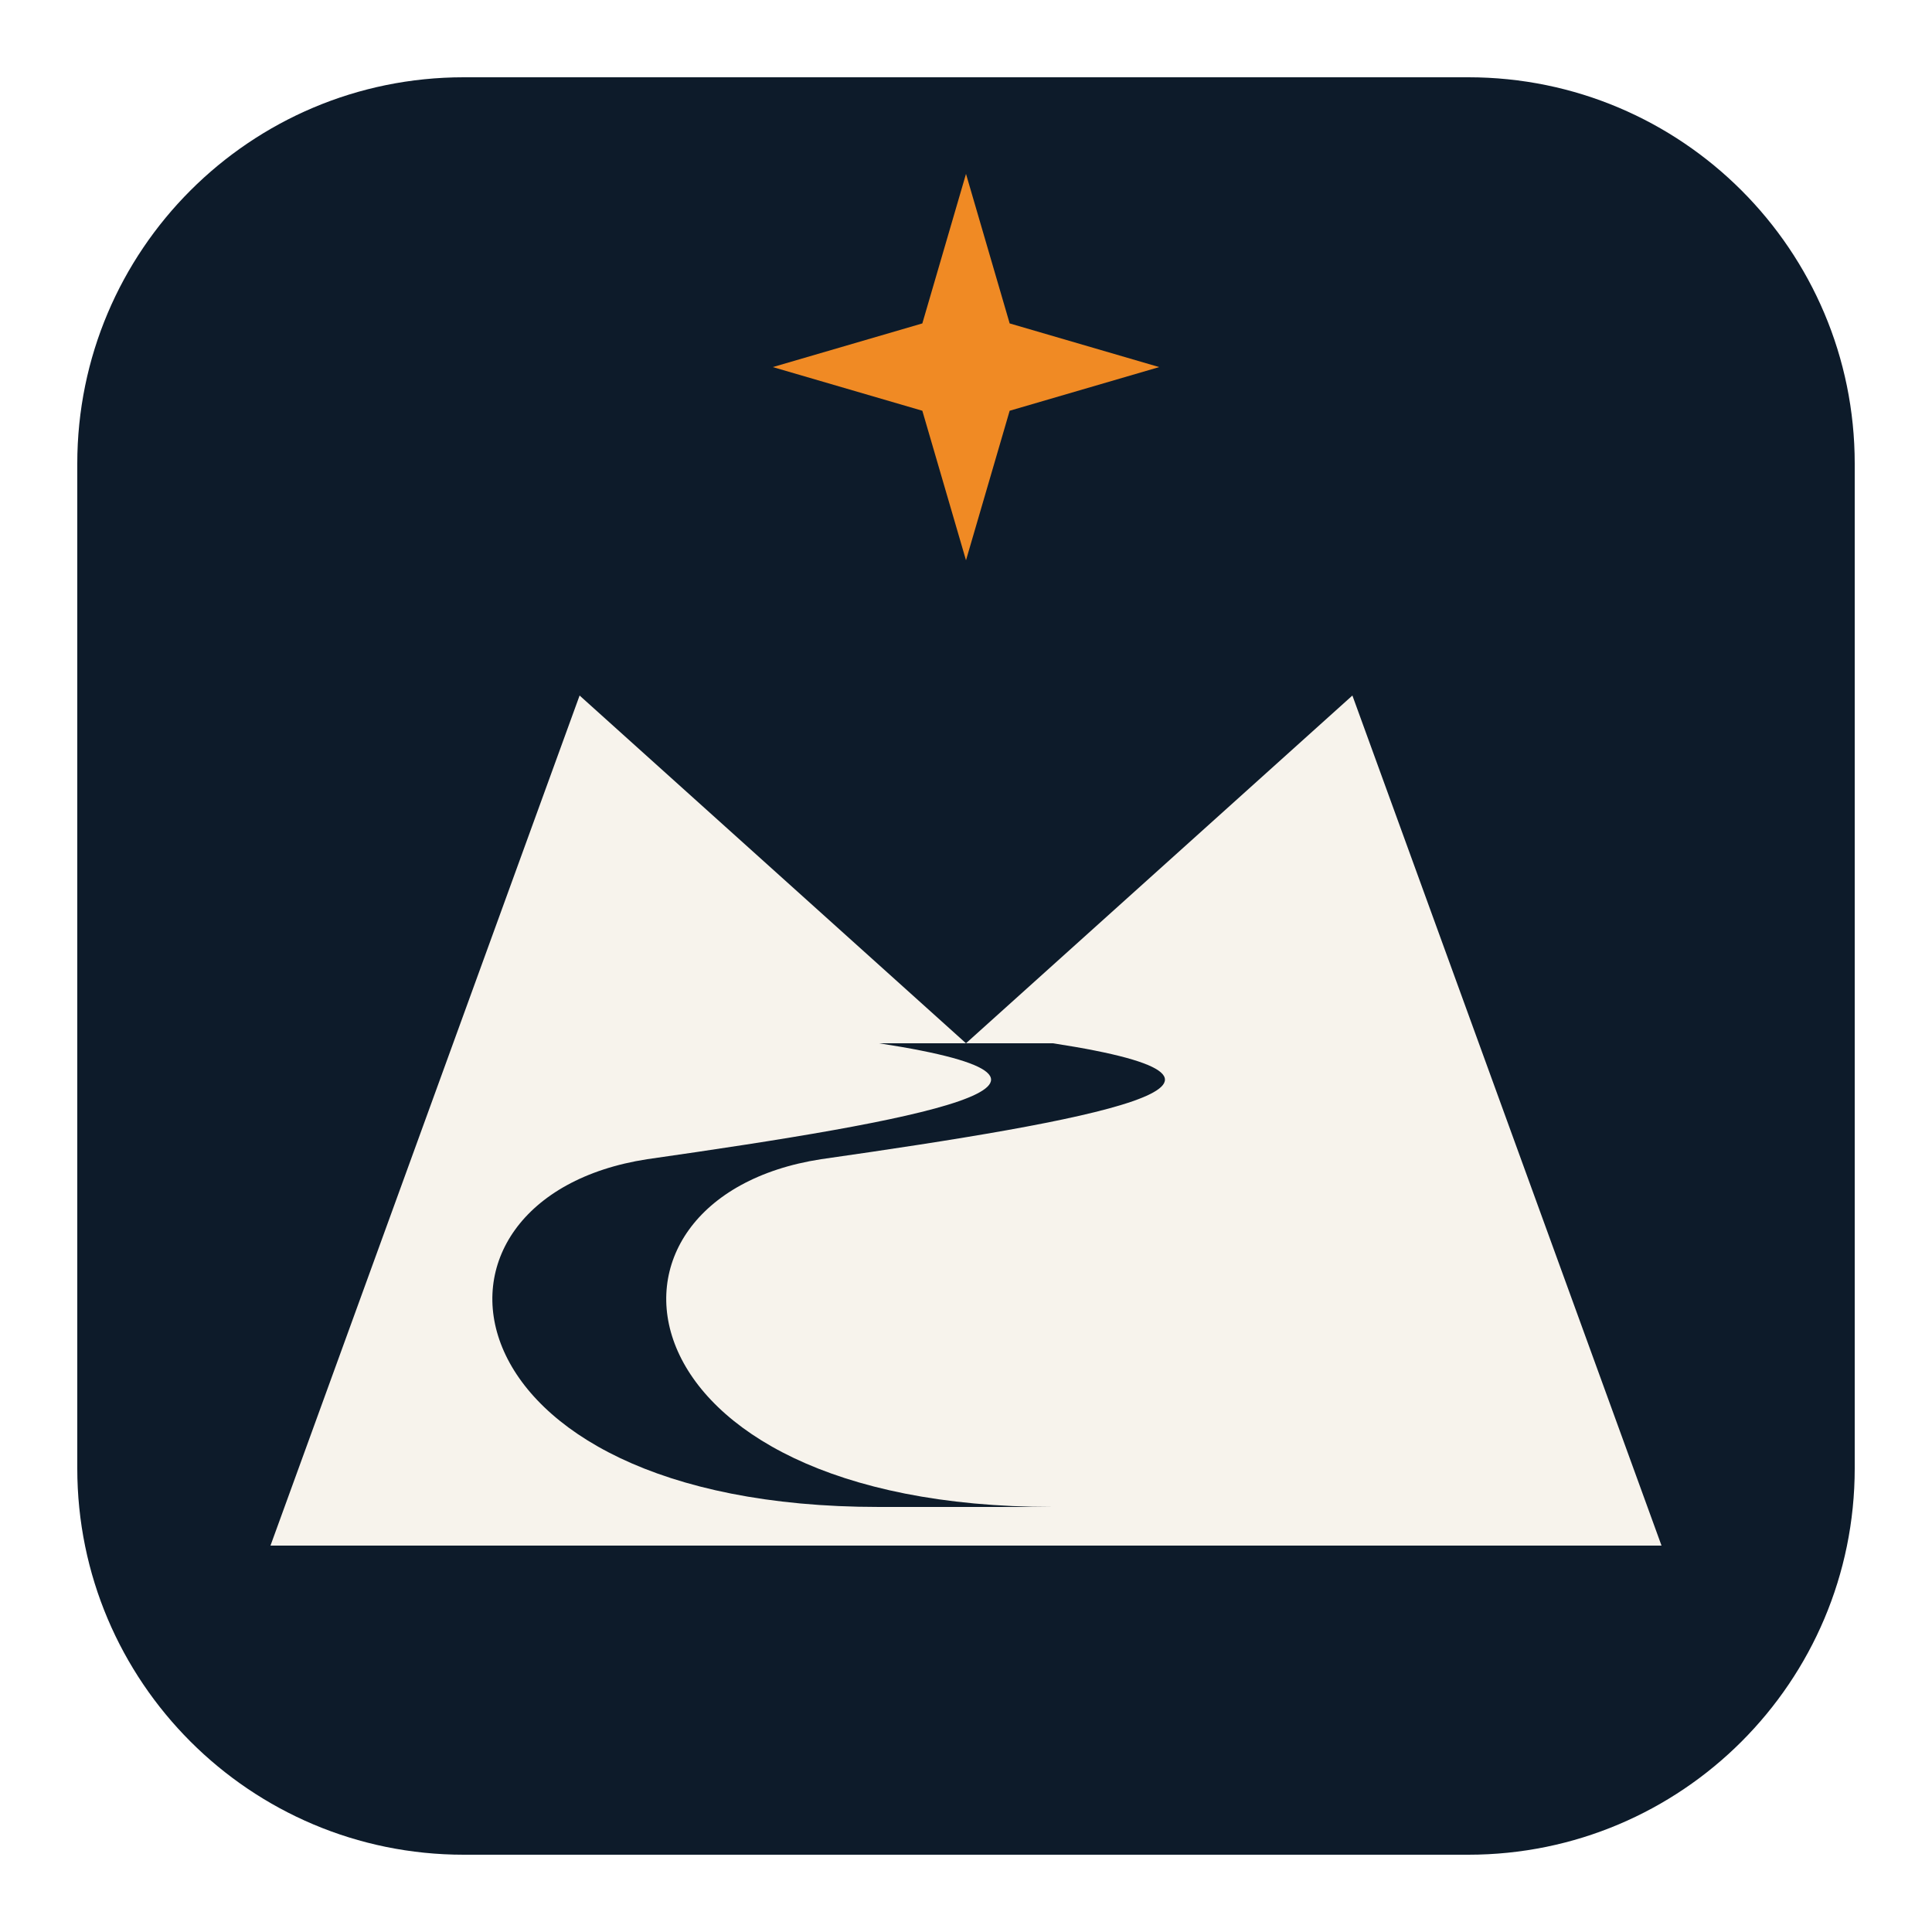
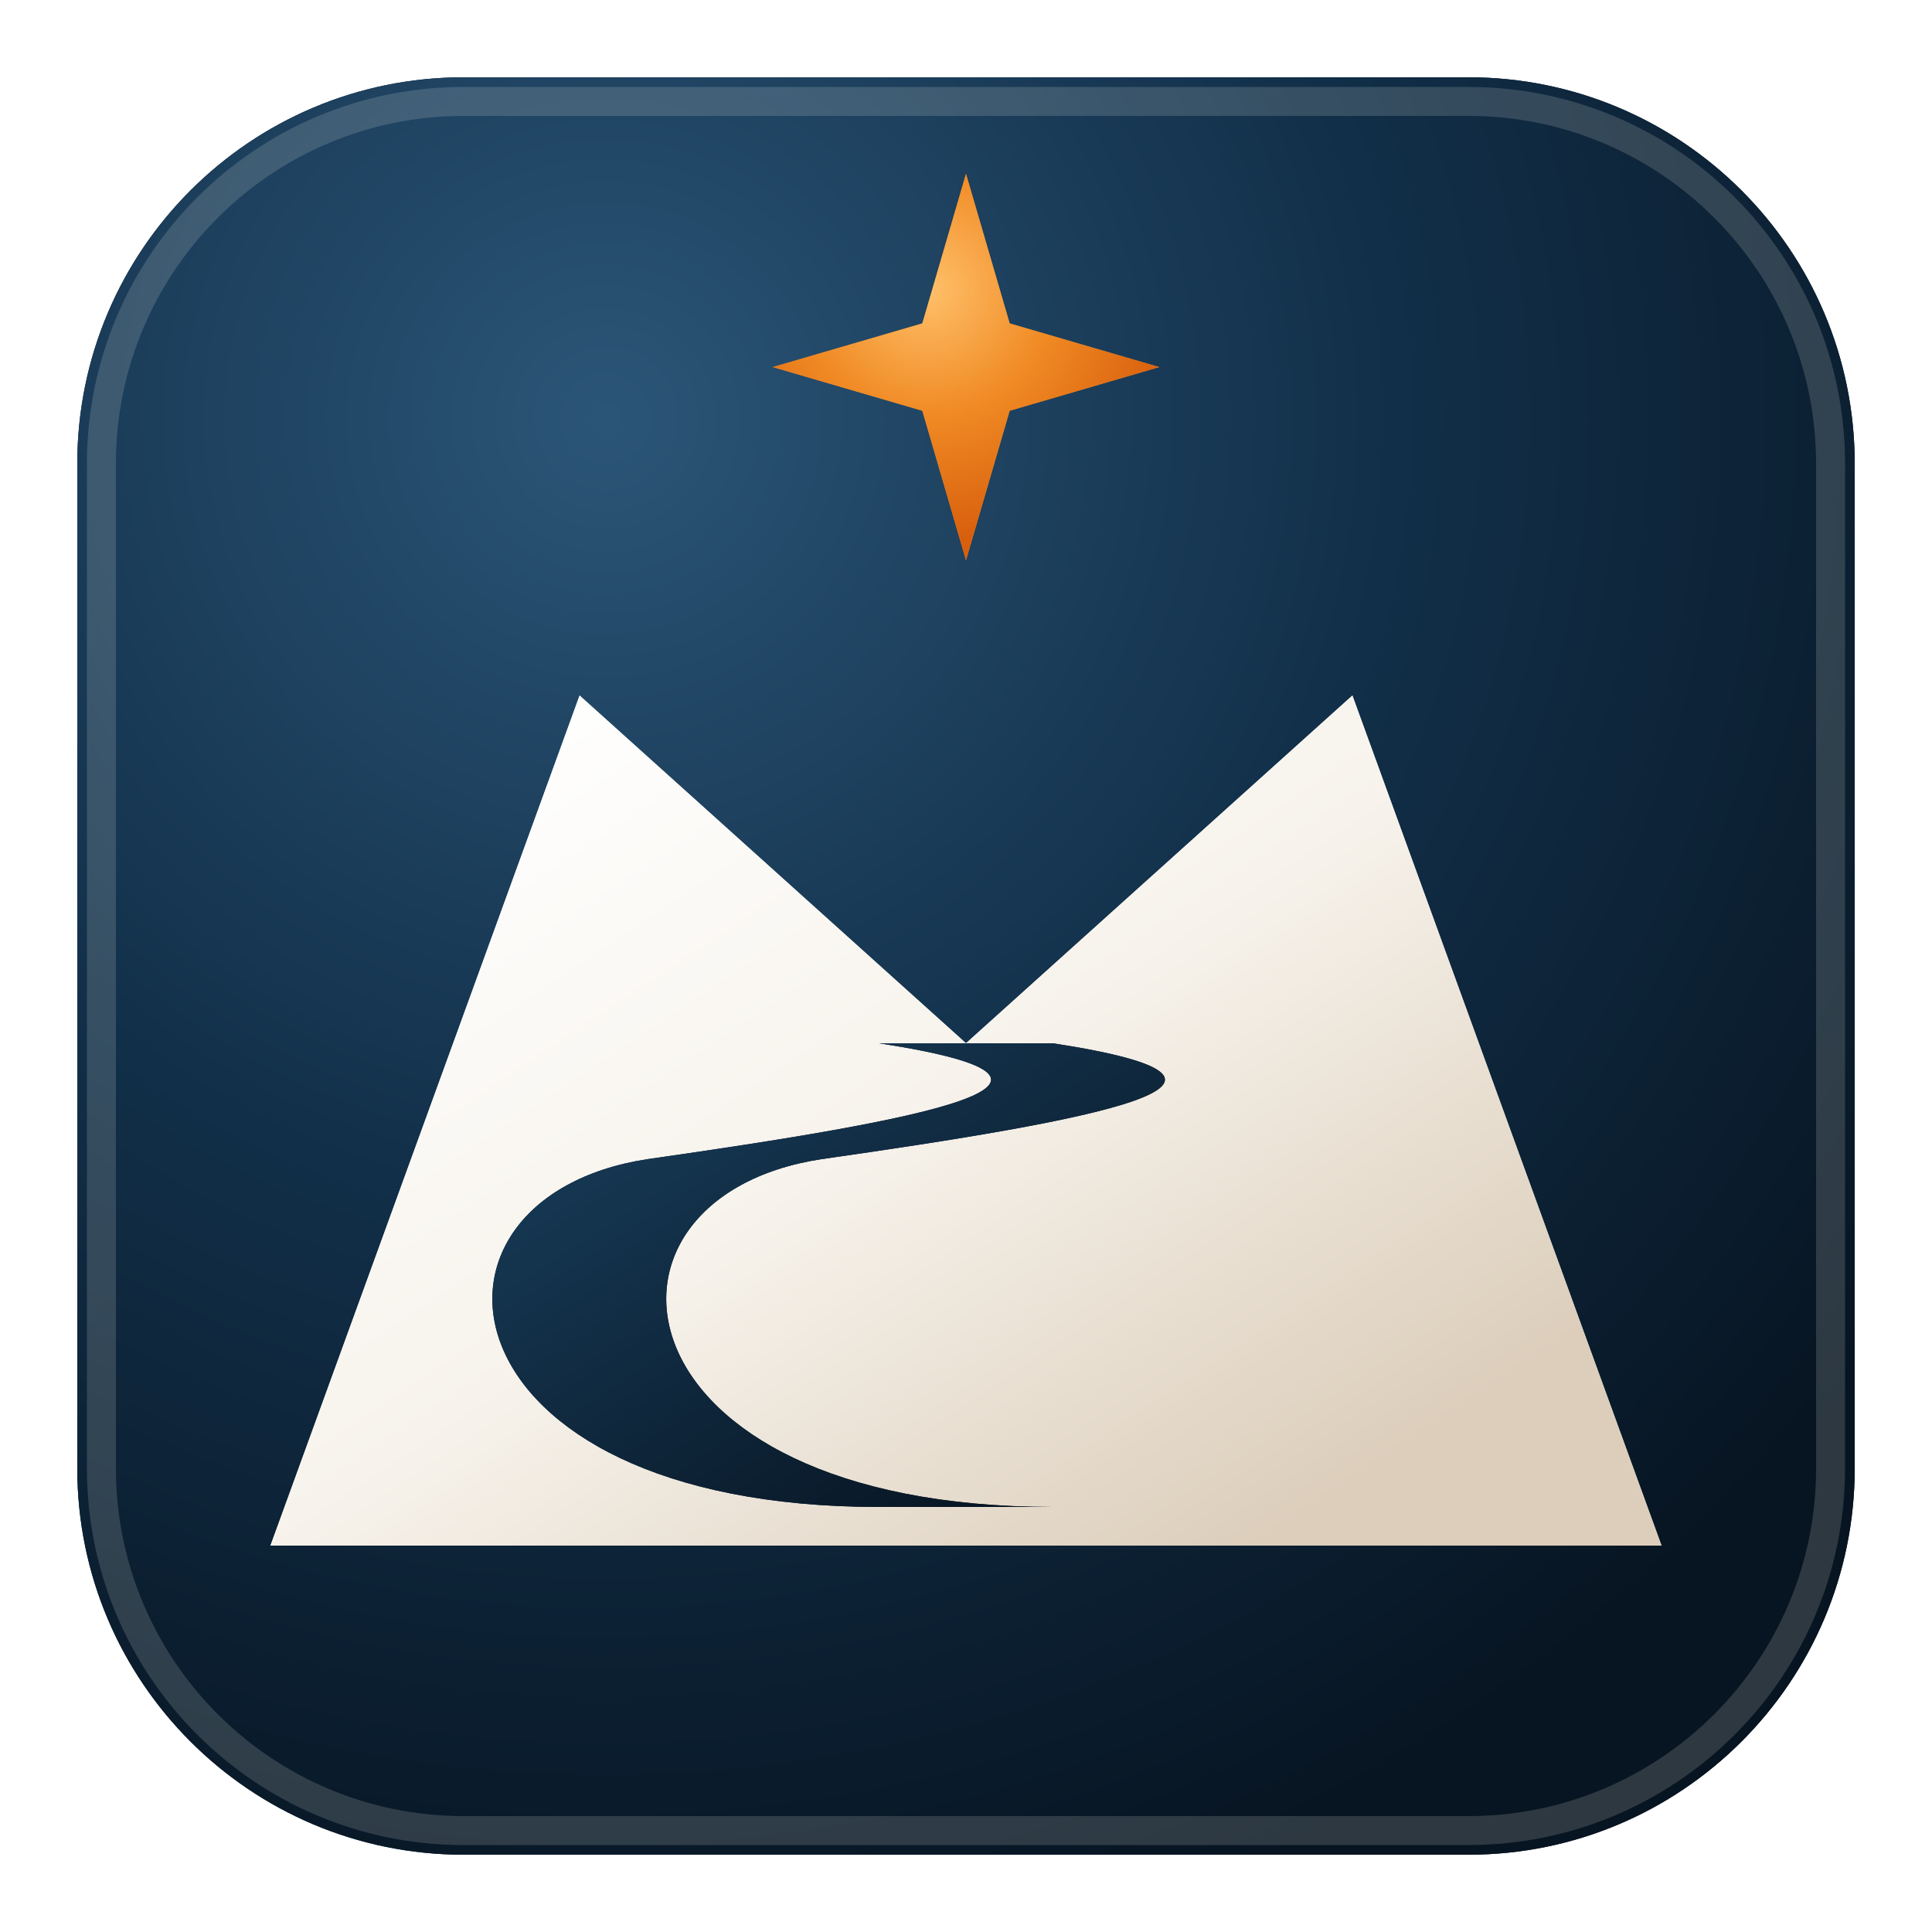
<svg xmlns="http://www.w3.org/2000/svg" viewBox="0 0 100 100" role="img" aria-label="Maggie's Trail mark: twin mountain peaks with a winding trail and a summit star">
+   <defs>
+     <radialGradient id="badge-depth" cx="0" cy="0" r="1" gradientUnits="userSpaceOnUse" gradientTransform="translate(31 22) rotate(48) scale(82)">
+       <stop stop-color="#2B5577" />
+       <stop offset="0.48" stop-color="#12304A" />
+       <stop offset="1" stop-color="#071421" />
+     </radialGradient>
+     <linearGradient id="peak-light" x1="30" y1="34" x2="62" y2="82" gradientUnits="userSpaceOnUse">
+       <stop stop-color="#FFFFFF" />
+       <stop offset="0.5" stop-color="#F7F3EC" />
+       <stop offset="1" stop-color="#DCCEBB" />
+     </linearGradient>
+     <linearGradient id="trail-depth" x1="35" y1="53" x2="52" y2="79" gradientUnits="userSpaceOnUse">
+       <stop stop-color="#173B58" />
+       <stop offset="1" stop-color="#071421" />
+     </linearGradient>
+     <radialGradient id="star-light" cx="0" cy="0" r="1" gradientUnits="userSpaceOnUse" gradientTransform="translate(48 15) rotate(53) scale(13)">
+       <stop stop-color="#FFC06A" />
+       <stop offset="0.5" stop-color="#F08A24" />
+       <stop offset="1" stop-color="#D85F0D" />
+     </radialGradient>
+   </defs>
  <rect x="4" y="4" width="92" height="92" rx="20" fill="#0D1B2A" />
+   <rect x="4" y="4" width="92" height="92" rx="20" fill="url(#badge-depth)" />
+   <rect x="5.25" y="5.25" width="89.5" height="89.5" rx="18.75" fill="none" stroke="#F7F3EC" stroke-opacity="0.16" stroke-width="1.5" />
  <path d="M14,80 L30,36 L50,54 L70,36 L86,80 Z" fill="#F7F3EC" />
+   <path d="M14,80 L30,36 L50,54 L70,36 L86,80 Z" fill="url(#peak-light)" />
  <path d="M45.50,78.00 C22.50,78.00 20.50,62.00 33.50,60.00 C47.50,58.00 58.50,56.00 45.50,54.00 L54.50,54.00 C67.50,56.00 56.50,58.00 42.50,60.00 C29.50,62.00 31.50,78.00 54.50,78.00 Z" fill="#0D1B2A" />
+   <path d="M45.50,78.00 C22.50,78.00 20.50,62.00 33.50,60.00 C47.50,58.00 58.50,56.00 45.50,54.00 L54.50,54.00 C67.50,56.00 56.50,58.00 42.50,60.00 C29.50,62.00 31.50,78.00 54.50,78.00 Z" fill="url(#trail-depth)" />
  <path d="M50,9 L52.26,16.74 L60,19 L52.26,21.26 L50,29 L47.74,21.26 L40,19 L47.74,16.74 Z" fill="#F08A24" />
+   <path d="M50,9 L52.26,16.74 L60,19 L52.26,21.26 L50,29 L47.74,21.26 L40,19 L47.74,16.74 Z" fill="url(#star-light)" />
</svg>
